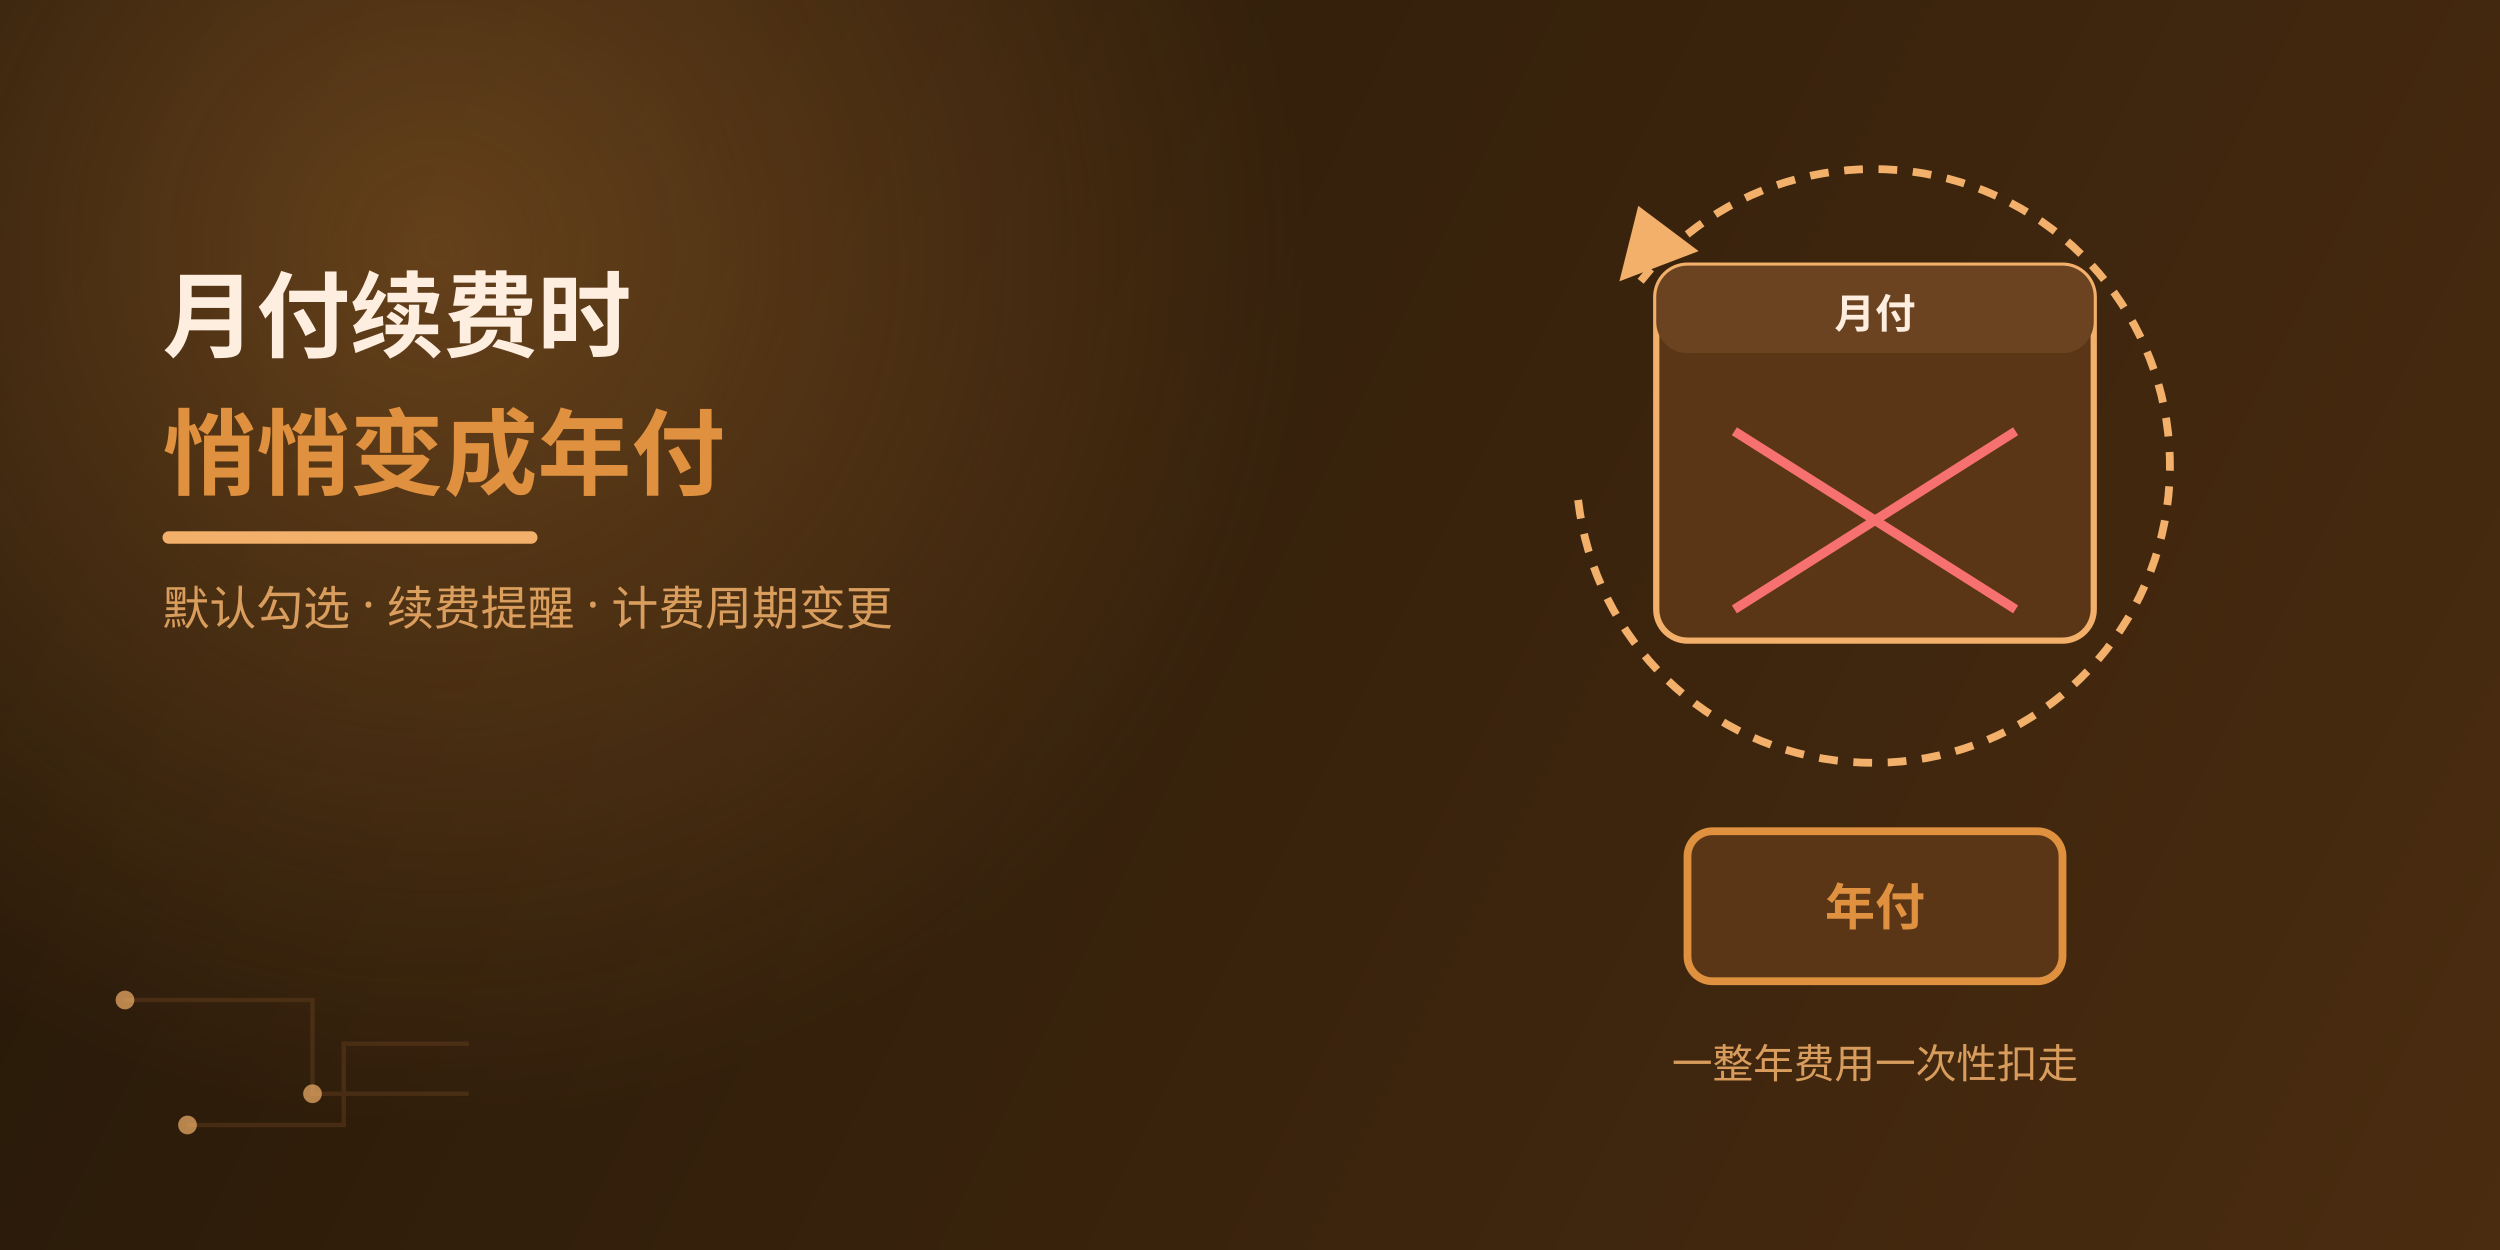
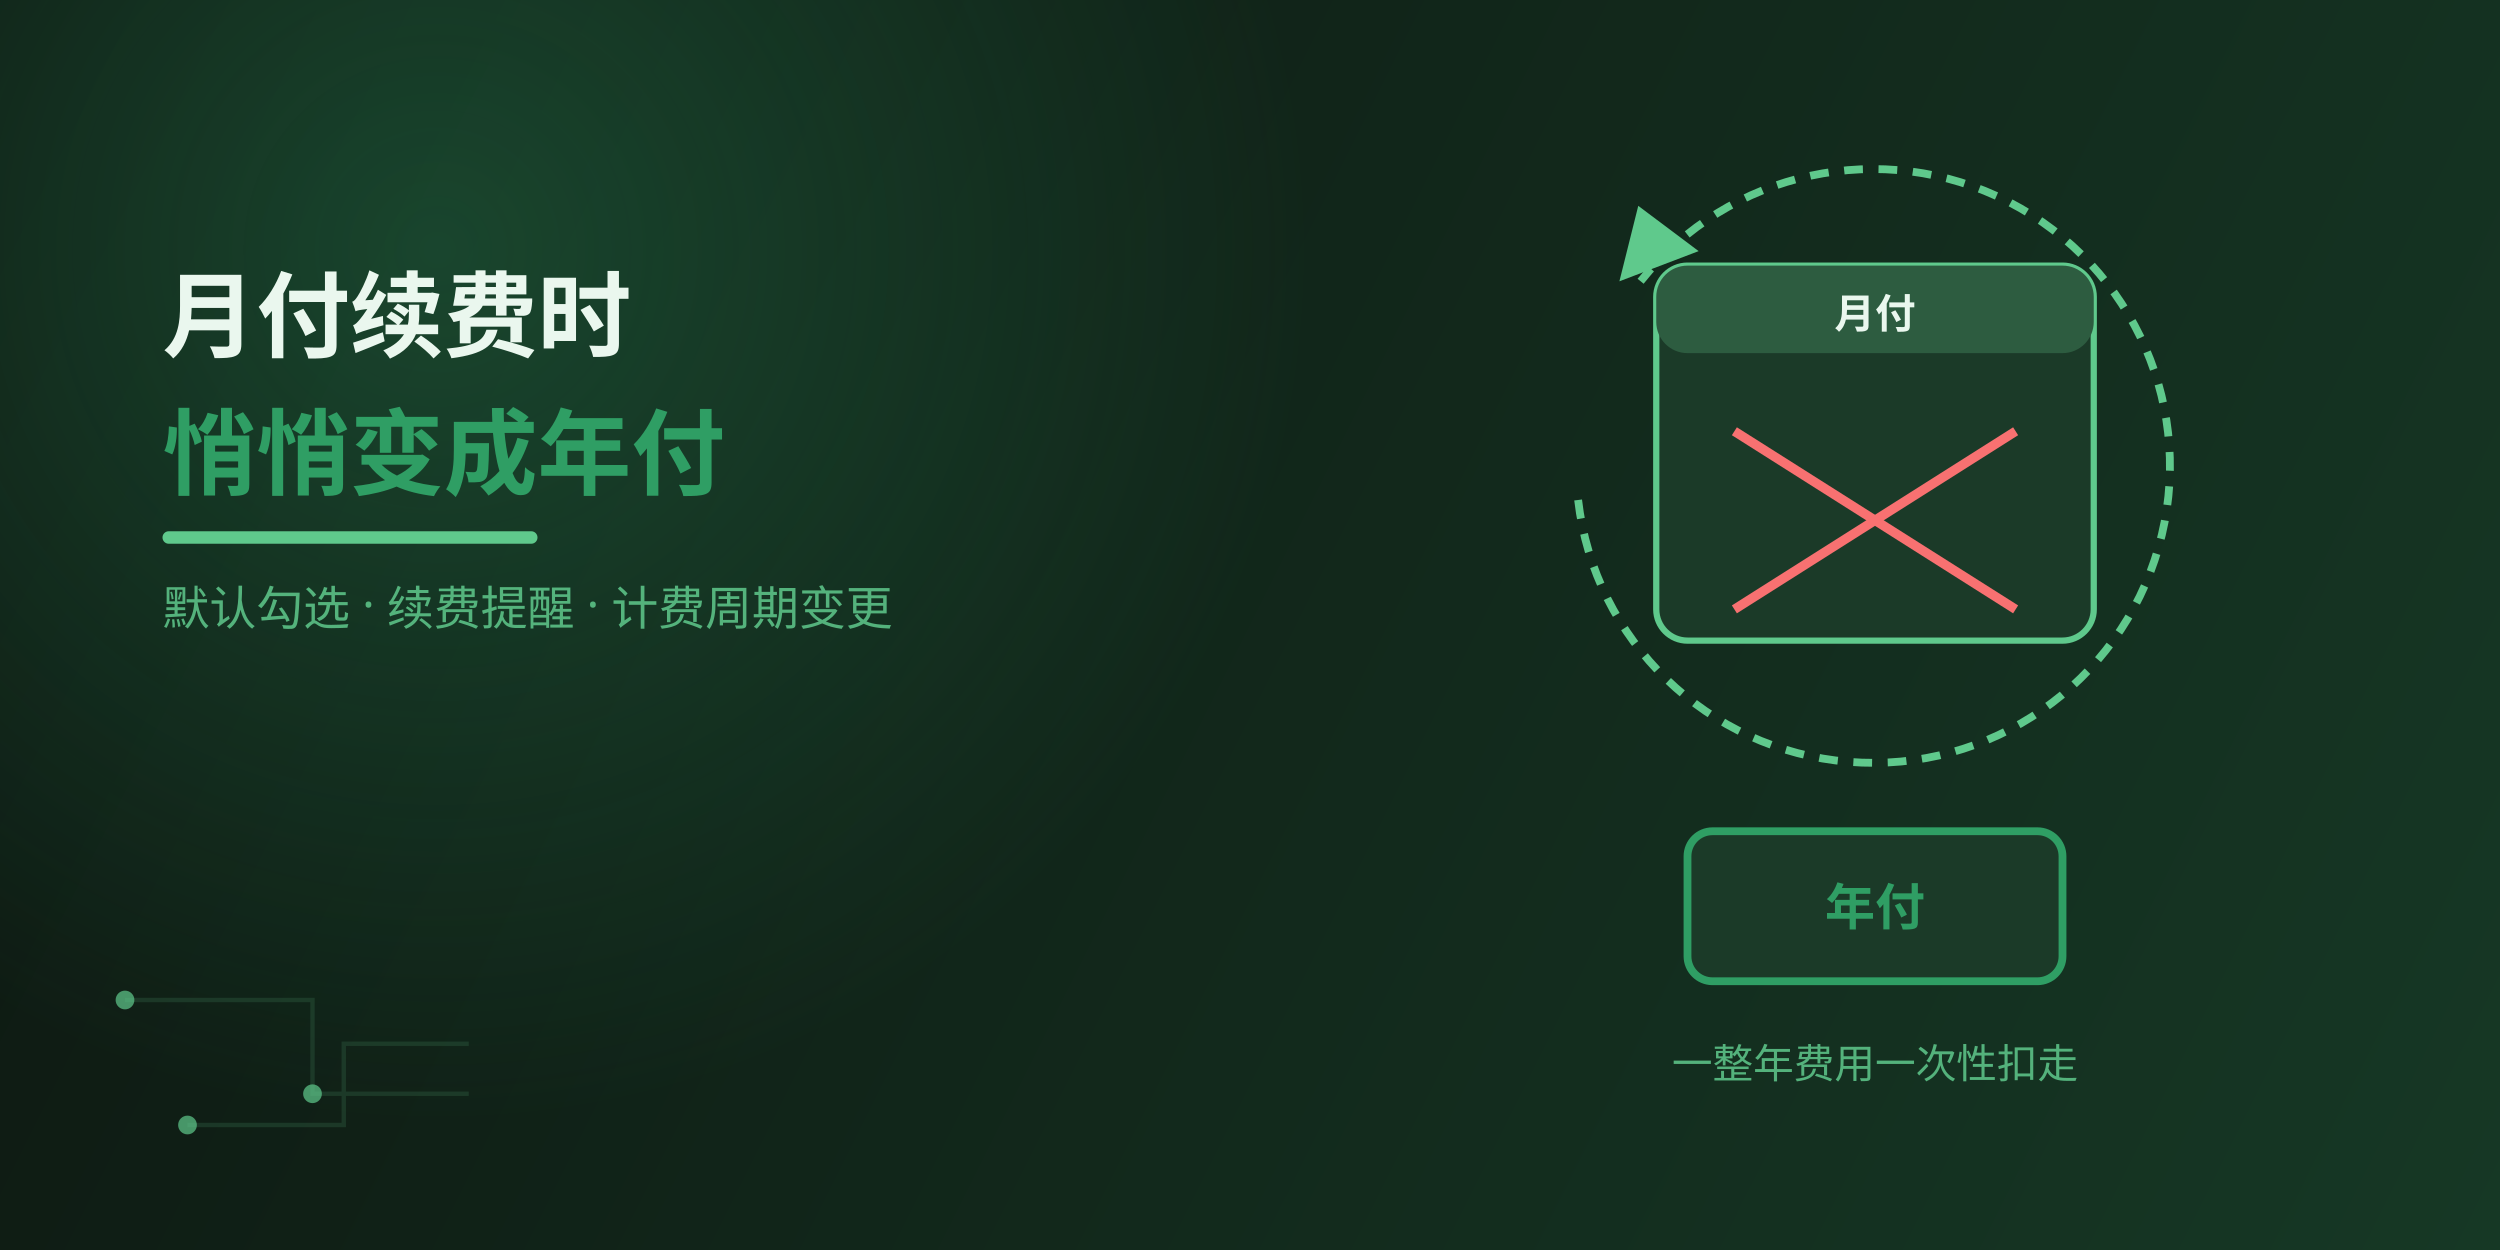
<svg xmlns="http://www.w3.org/2000/svg" viewBox="0 0 800 400" role="img" aria-label="AI订阅月付续费时被静默换成年付方案封面图">
  <defs>
    <linearGradient id="bgGradCycle" x1="0" y1="0" x2="800" y2="400" gradientUnits="userSpaceOnUse">
-       <stop offset="0" stop-color="#241708" />
-       <stop offset="1" stop-color="#4a2c10" />
+       <stop offset="0" stop-color="#0d1610" />
+       <stop offset="1" stop-color="#163825" />
    </linearGradient>
    <radialGradient id="glowCycle" cx="140" cy="80" r="280" gradientUnits="userSpaceOnUse">
-       <stop offset="0" stop-color="#e0913f" stop-opacity="0.32" />
-       <stop offset="1" stop-color="#e0913f" stop-opacity="0" />
+       <stop offset="0" stop-color="#2f9e64" stop-opacity="0.32" />
+       <stop offset="1" stop-color="#2f9e64" stop-opacity="0" />
    </radialGradient>
  </defs>
  <rect width="800" height="400" fill="url(#bgGradCycle)" />
  <rect width="800" height="400" fill="url(#glowCycle)" />
-   <g stroke="#6b4321" stroke-width="1.4" opacity="0.4" fill="none">
+   <g stroke="#2d5c40" stroke-width="1.4" opacity="0.4" fill="none">
    <path d="M40 320 h60 v30 h50" />
    <path d="M60 360 h50 v-26 h40" />
  </g>
-   <g fill="#f2b06a" opacity="0.7">
+   <g fill="#5fc98c" opacity="0.7">
    <circle cx="40" cy="320" r="3" />
    <circle cx="100" cy="350" r="3" />
    <circle cx="60" cy="360" r="3" />
  </g>
-   <text x="52" y="112" font-family="'PingFang SC','Microsoft YaHei',sans-serif" font-size="30" font-weight="700" fill="#fdeee0">月付续费时</text>
-   <text x="52" y="156" font-family="'PingFang SC','Microsoft YaHei',sans-serif" font-size="30" font-weight="700" fill="#e0913f">悄悄变成年付</text>
-   <rect x="52" y="170" width="120" height="4" rx="2" fill="#f2b06a" />
-   <text x="52" y="200" font-family="'PingFang SC','Microsoft YaHei',sans-serif" font-size="15" font-weight="400" fill="#f2b06a" opacity="0.85">默认勾选 · 续费提醒 · 计费周期变更</text>
+   <text x="52" y="112" font-family="'PingFang SC','Microsoft YaHei',sans-serif" font-size="30" font-weight="700" fill="#eaf7ee">月付续费时</text>
+   <text x="52" y="156" font-family="'PingFang SC','Microsoft YaHei',sans-serif" font-size="30" font-weight="700" fill="#2f9e64">悄悄变成年付</text>
+   <rect x="52" y="170" width="120" height="4" rx="2" fill="#5fc98c" />
+   <text x="52" y="200" font-family="'PingFang SC','Microsoft YaHei',sans-serif" font-size="15" font-weight="400" fill="#5fc98c" opacity="0.85">默认勾选 · 续费提醒 · 计费周期变更</text>
  <g transform="translate(600,140)">
-     <rect x="-70" y="-55" width="140" height="120" rx="10" fill="#5a3616" stroke="#f2b06a" stroke-width="2" />
-     <rect x="-70" y="-55" width="140" height="28" rx="10" fill="#6b4321" />
-     <text x="0" y="-35" text-anchor="middle" font-family="'PingFang SC','Microsoft YaHei',sans-serif" font-size="13" fill="#fdeee0" font-weight="700">月付</text>
+     <rect x="-70" y="-55" width="140" height="120" rx="10" fill="#1b3a28" stroke="#5fc98c" stroke-width="2" />
+     <rect x="-70" y="-55" width="140" height="28" rx="10" fill="#2d5c40" />
+     <text x="0" y="-35" text-anchor="middle" font-family="'PingFang SC','Microsoft YaHei',sans-serif" font-size="13" fill="#eaf7ee" font-weight="700">月付</text>
    <line x1="-45" y1="-2" x2="45" y2="55" stroke="#f87171" stroke-width="3" />
    <line x1="45" y1="-2" x2="-45" y2="55" stroke="#f87171" stroke-width="3" />
  </g>
-   <g transform="translate(600,140)" stroke="#f2b06a" stroke-width="2.5" fill="none">
+   <g transform="translate(600,140)" stroke="#5fc98c" stroke-width="2.5" fill="none">
    <path d="M-95 20 a95 95 0 1 0 20 -70" stroke-dasharray="6 5" />
-     <path d="M-80 -52 l5 -20 l16 12 z" fill="#f2b06a" />
+     <path d="M-80 -52 l5 -20 l16 12 z" fill="#5fc98c" />
  </g>
  <g transform="translate(600,290)">
-     <rect x="-60" y="-24" width="120" height="48" rx="8" fill="#5a3616" stroke="#e0913f" stroke-width="2.5" />
-     <text x="0" y="6" text-anchor="middle" font-family="'PingFang SC','Microsoft YaHei',sans-serif" font-size="16" fill="#e0913f" font-weight="700">年付</text>
+     <rect x="-60" y="-24" width="120" height="48" rx="8" fill="#1b3a28" stroke="#2f9e64" stroke-width="2.5" />
+     <text x="0" y="6" text-anchor="middle" font-family="'PingFang SC','Microsoft YaHei',sans-serif" font-size="16" fill="#2f9e64" font-weight="700">年付</text>
  </g>
-   <text x="600" y="345" text-anchor="middle" font-family="'PingFang SC','Microsoft YaHei',sans-serif" font-size="13" fill="#f2b06a" opacity="0.85">一整年费用一次性扣走</text>
+   <text x="600" y="345" text-anchor="middle" font-family="'PingFang SC','Microsoft YaHei',sans-serif" font-size="13" fill="#5fc98c" opacity="0.85">一整年费用一次性扣走</text>
</svg>
